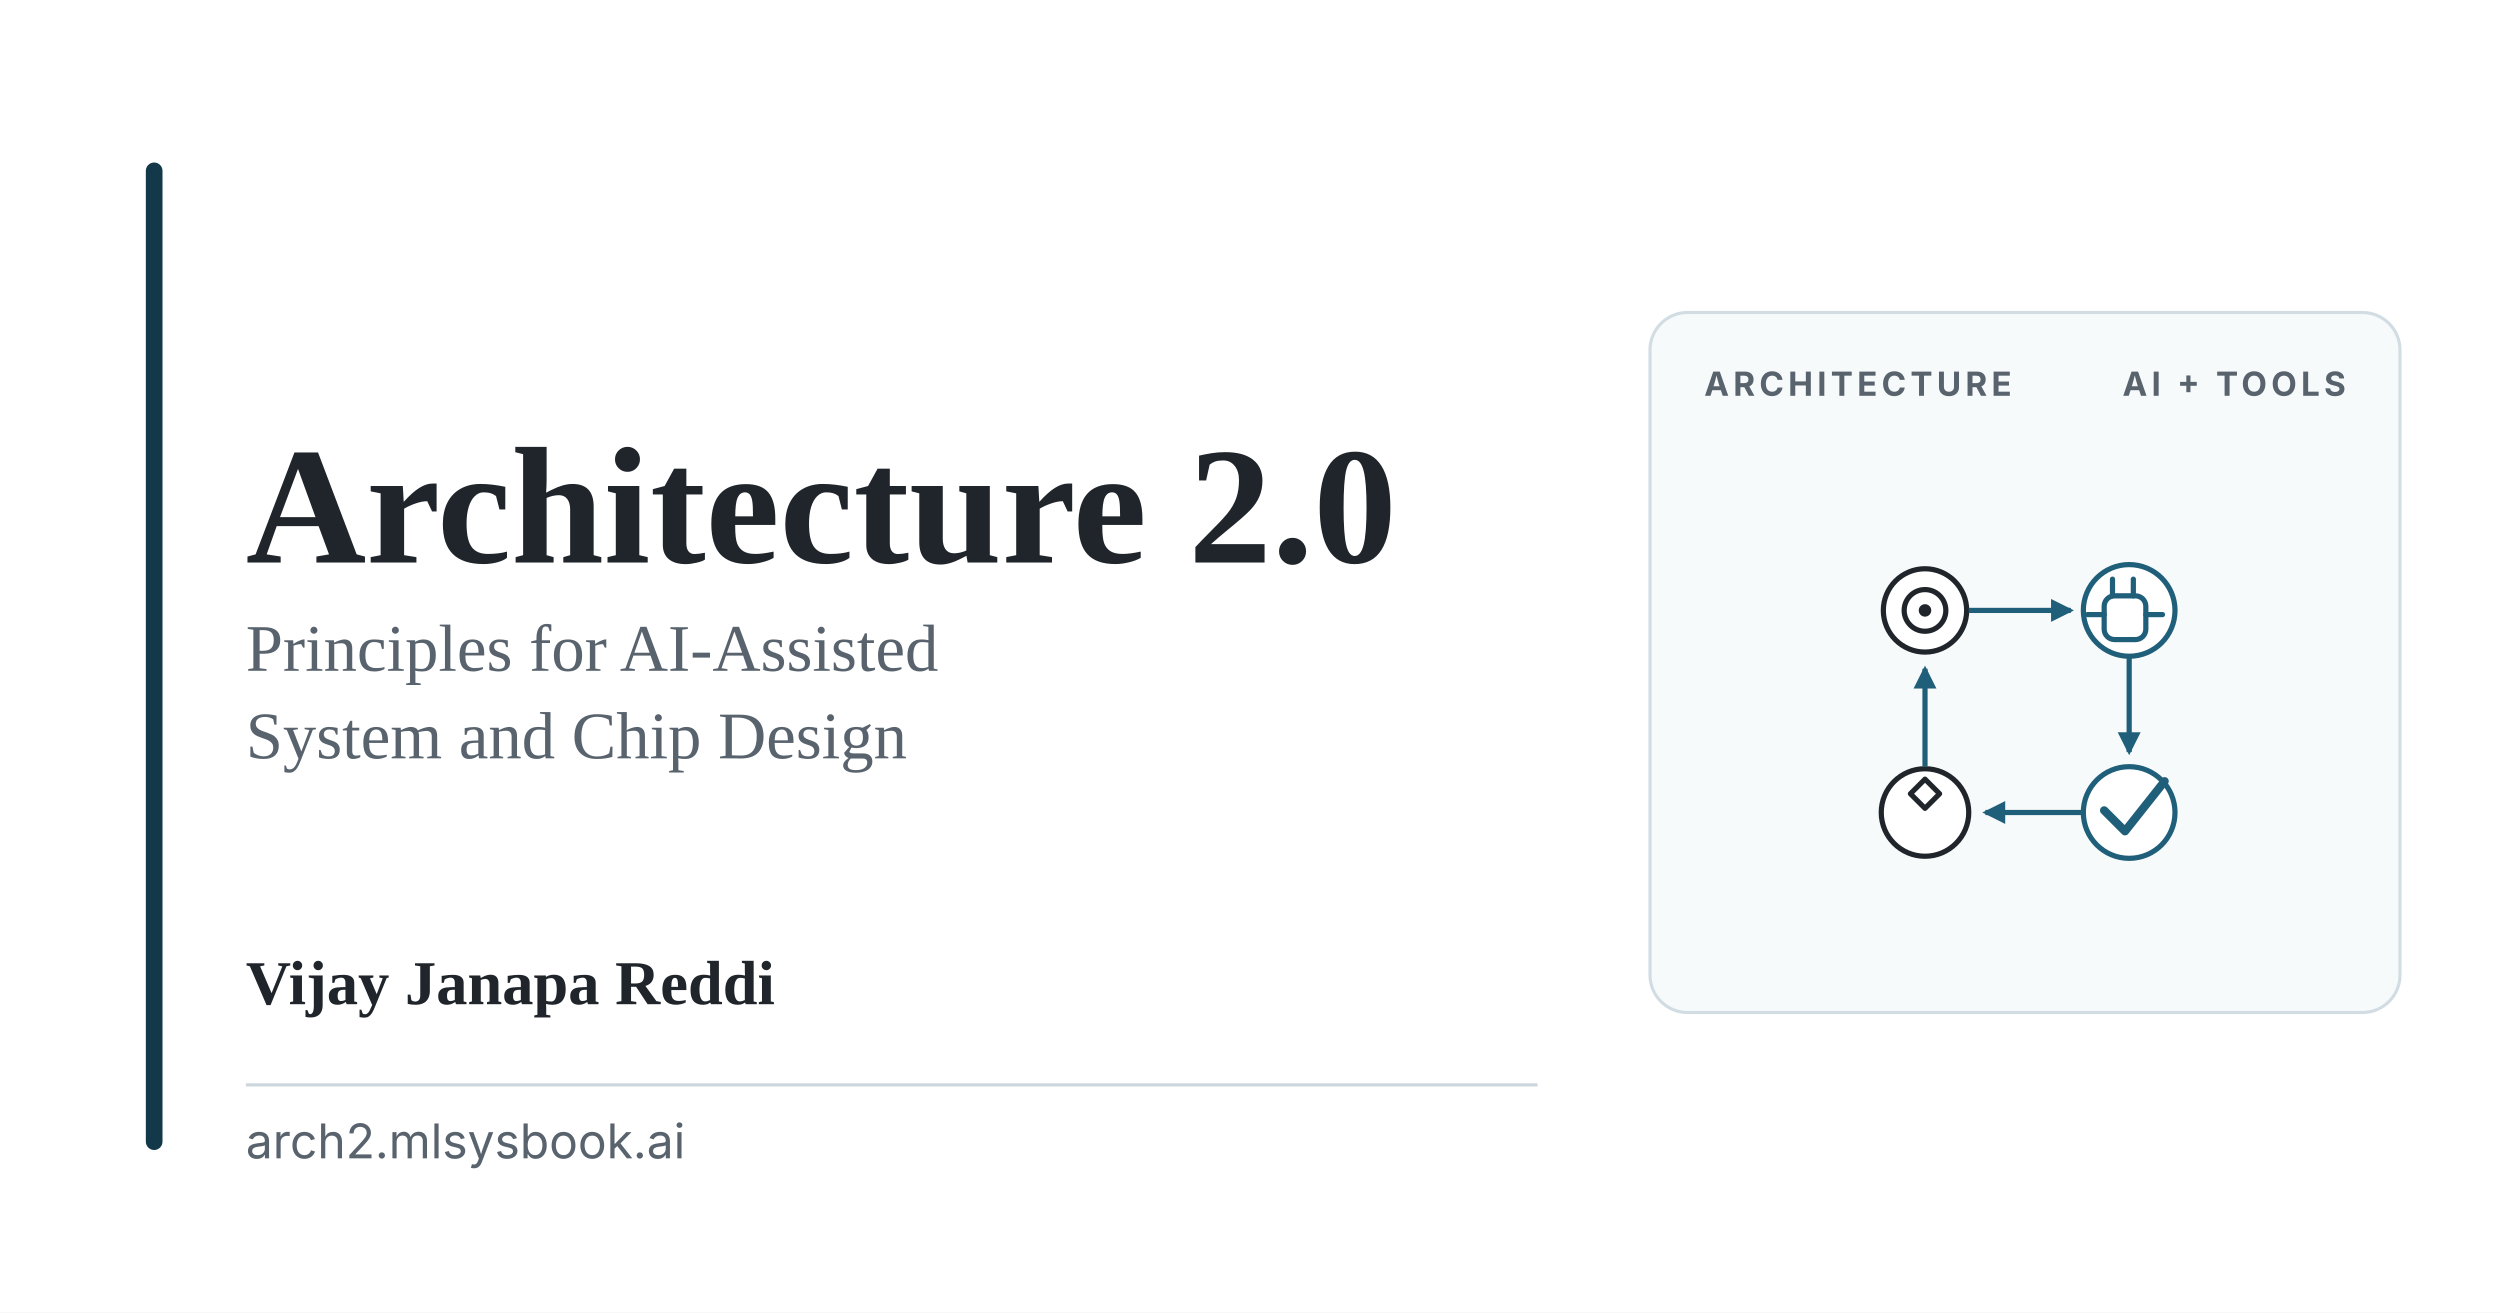
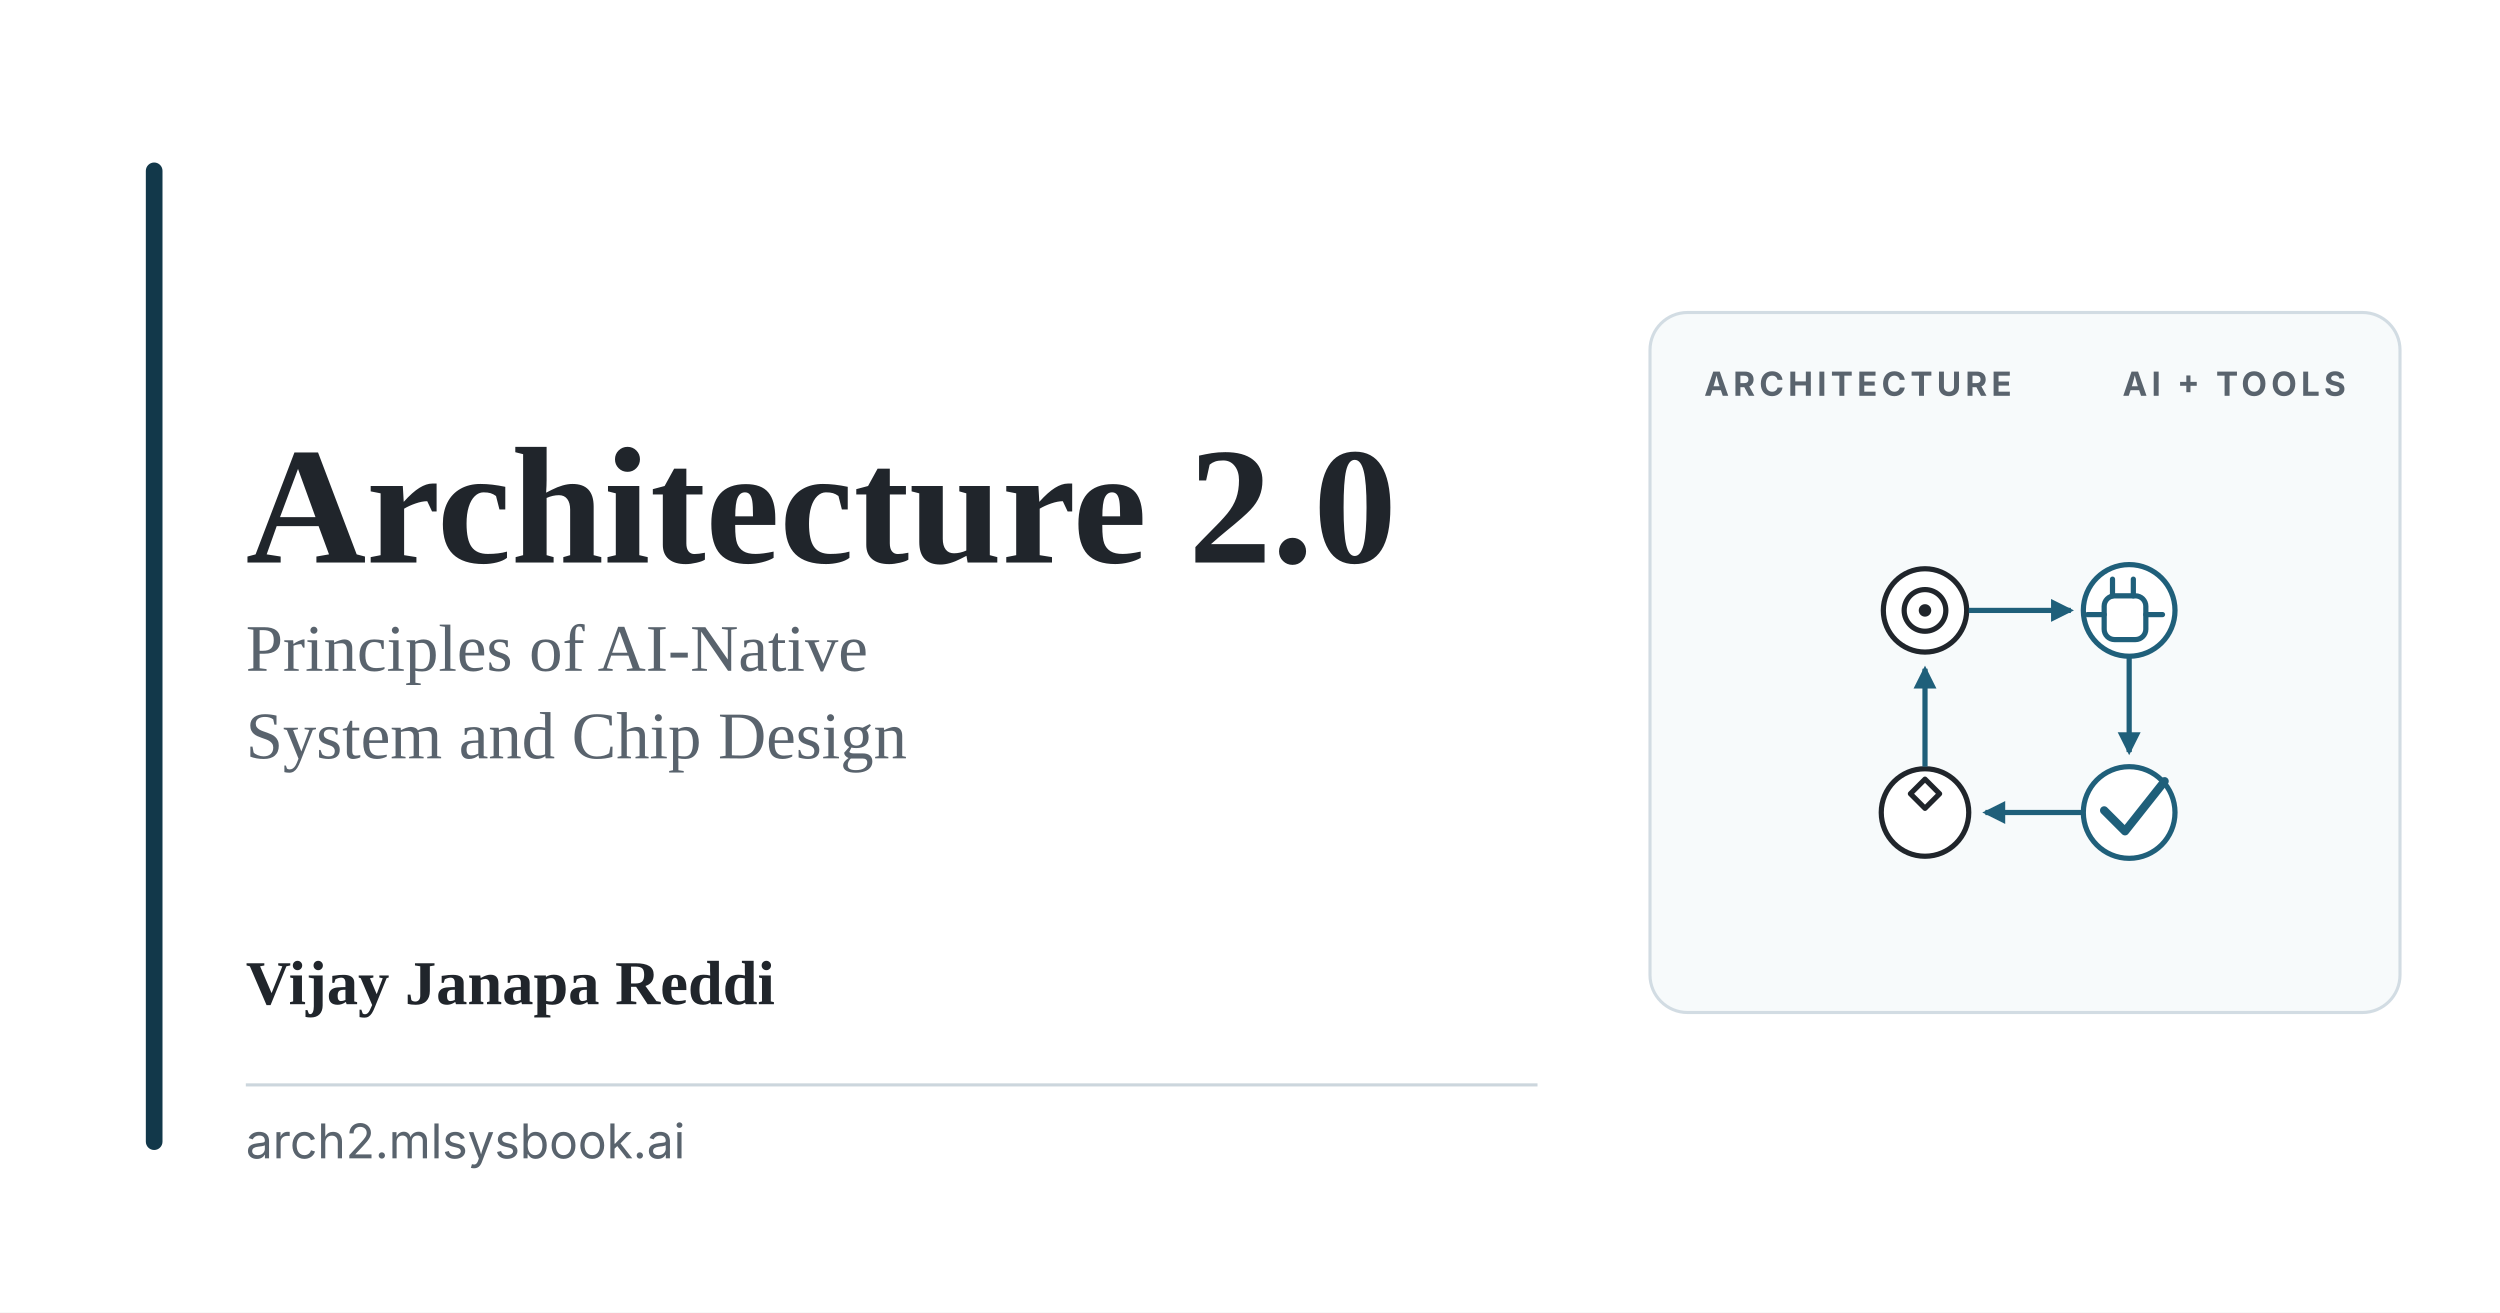
<svg xmlns="http://www.w3.org/2000/svg" viewBox="0 0 1200 630" role="img" aria-labelledby="title desc">
  <defs>
    <style>
      .serif { font-family: Georgia, "Times New Roman", serif; }
      .sans { font-family: Inter, -apple-system, BlinkMacSystemFont, "Segoe UI", sans-serif; }
      .title { fill: #20252B; font-weight: 700; }
      .muted { fill: #59636D; }
      .blue { fill: #1F5F7A; }
      .smallcaps { fill: #1F5F7A; font-family: Inter, -apple-system, BlinkMacSystemFont, "Segoe UI", sans-serif; font-size: 24px; font-weight: 750; letter-spacing: 5px; }
      .diagram-label { fill: #59636D; font-family: Inter, -apple-system, BlinkMacSystemFont, "Segoe UI", sans-serif; font-size: 16px; font-weight: 750; letter-spacing: 2px; }
    </style>
    <marker id="arrow" markerWidth="11" markerHeight="11" refX="9.5" refY="5.5" orient="auto" markerUnits="userSpaceOnUse">
      <path d="M0 0L11 5.5L0 11Z" fill="#1F5F7A" />
    </marker>
  </defs>
  <rect width="1200" height="630" fill="#FFFFFF" />
  <rect x="70" y="78" width="8" height="474" rx="4" fill="#12384A" />
  <text x="118" y="270" class="serif title" font-size="80">Architecture 2.0</text>
-   <text x="118" y="322" class="serif muted" font-size="32">Principles for AI-Assisted</text>
+   <text x="118" y="322" class="serif muted" font-size="32">Principles of AI-Native</text>
  <text x="118" y="364" class="serif muted" font-size="32">System and Chip Design</text>
  <text x="118" y="482" class="serif title" font-size="30">Vijay Janapa Reddi</text>
  <rect x="118" y="520" width="620" height="1.5" fill="#CCD6DD" />
  <text x="118" y="556" class="sans muted" font-size="23">arch2.mlsysbook.ai</text>
  <g transform="translate(792 150)">
    <rect x="0" y="0" width="360" height="336" rx="18" fill="#F7FAFB" stroke="#D2DCE3" stroke-width="1.5" />
    <text x="26" y="40" class="diagram-label">ARCHITECTURE</text>
    <text x="334" y="40" class="diagram-label" text-anchor="end">AI + TOOLS</text>
    <circle cx="132" cy="143" r="20" fill="#FFFFFF" stroke="#20252B" stroke-width="2.5" />
    <circle cx="132" cy="143" r="10" fill="none" stroke="#20252B" stroke-width="2.5" />
    <circle cx="132" cy="143" r="3" fill="#20252B" />
    <circle cx="230" cy="143" r="22" fill="#FFFFFF" stroke="#1F5F7A" stroke-width="2.5" />
    <path d="M223 136h10a5 5 0 0 1 5 5v11a5 5 0 0 1-5 5h-10a5 5 0 0 1-5-5v-11a5 5 0 0 1 5-5z" fill="none" stroke="#1F5F7A" stroke-width="2.5" />
    <path d="M222 136v-8M232 136v-8M218 145h-8M238 145h8" fill="none" stroke="#1F5F7A" stroke-width="2.5" stroke-linecap="round" />
    <circle cx="132" cy="240" r="21" fill="#FFFFFF" stroke="#20252B" stroke-width="2.5" />
    <path d="M125 231l7-7 7 7-7 7z" fill="none" stroke="#20252B" stroke-width="2.5" stroke-linejoin="round" />
    <circle cx="230" cy="240" r="22" fill="#FFFFFF" stroke="#1F5F7A" stroke-width="2.5" />
    <path d="M218 239l10 10 19-24" fill="none" stroke="#1F5F7A" stroke-width="4" stroke-linecap="round" stroke-linejoin="round" />
    <path d="M153 143H202" fill="none" stroke="#1F5F7A" stroke-width="2.5" marker-end="url(#arrow)" />
    <path d="M230 165V211" fill="none" stroke="#1F5F7A" stroke-width="2.5" marker-end="url(#arrow)" />
    <path d="M208 240H161" fill="none" stroke="#1F5F7A" stroke-width="2.5" marker-end="url(#arrow)" />
    <path d="M132 218V171" fill="none" stroke="#1F5F7A" stroke-width="2.5" marker-end="url(#arrow)" />
  </g>
</svg>
